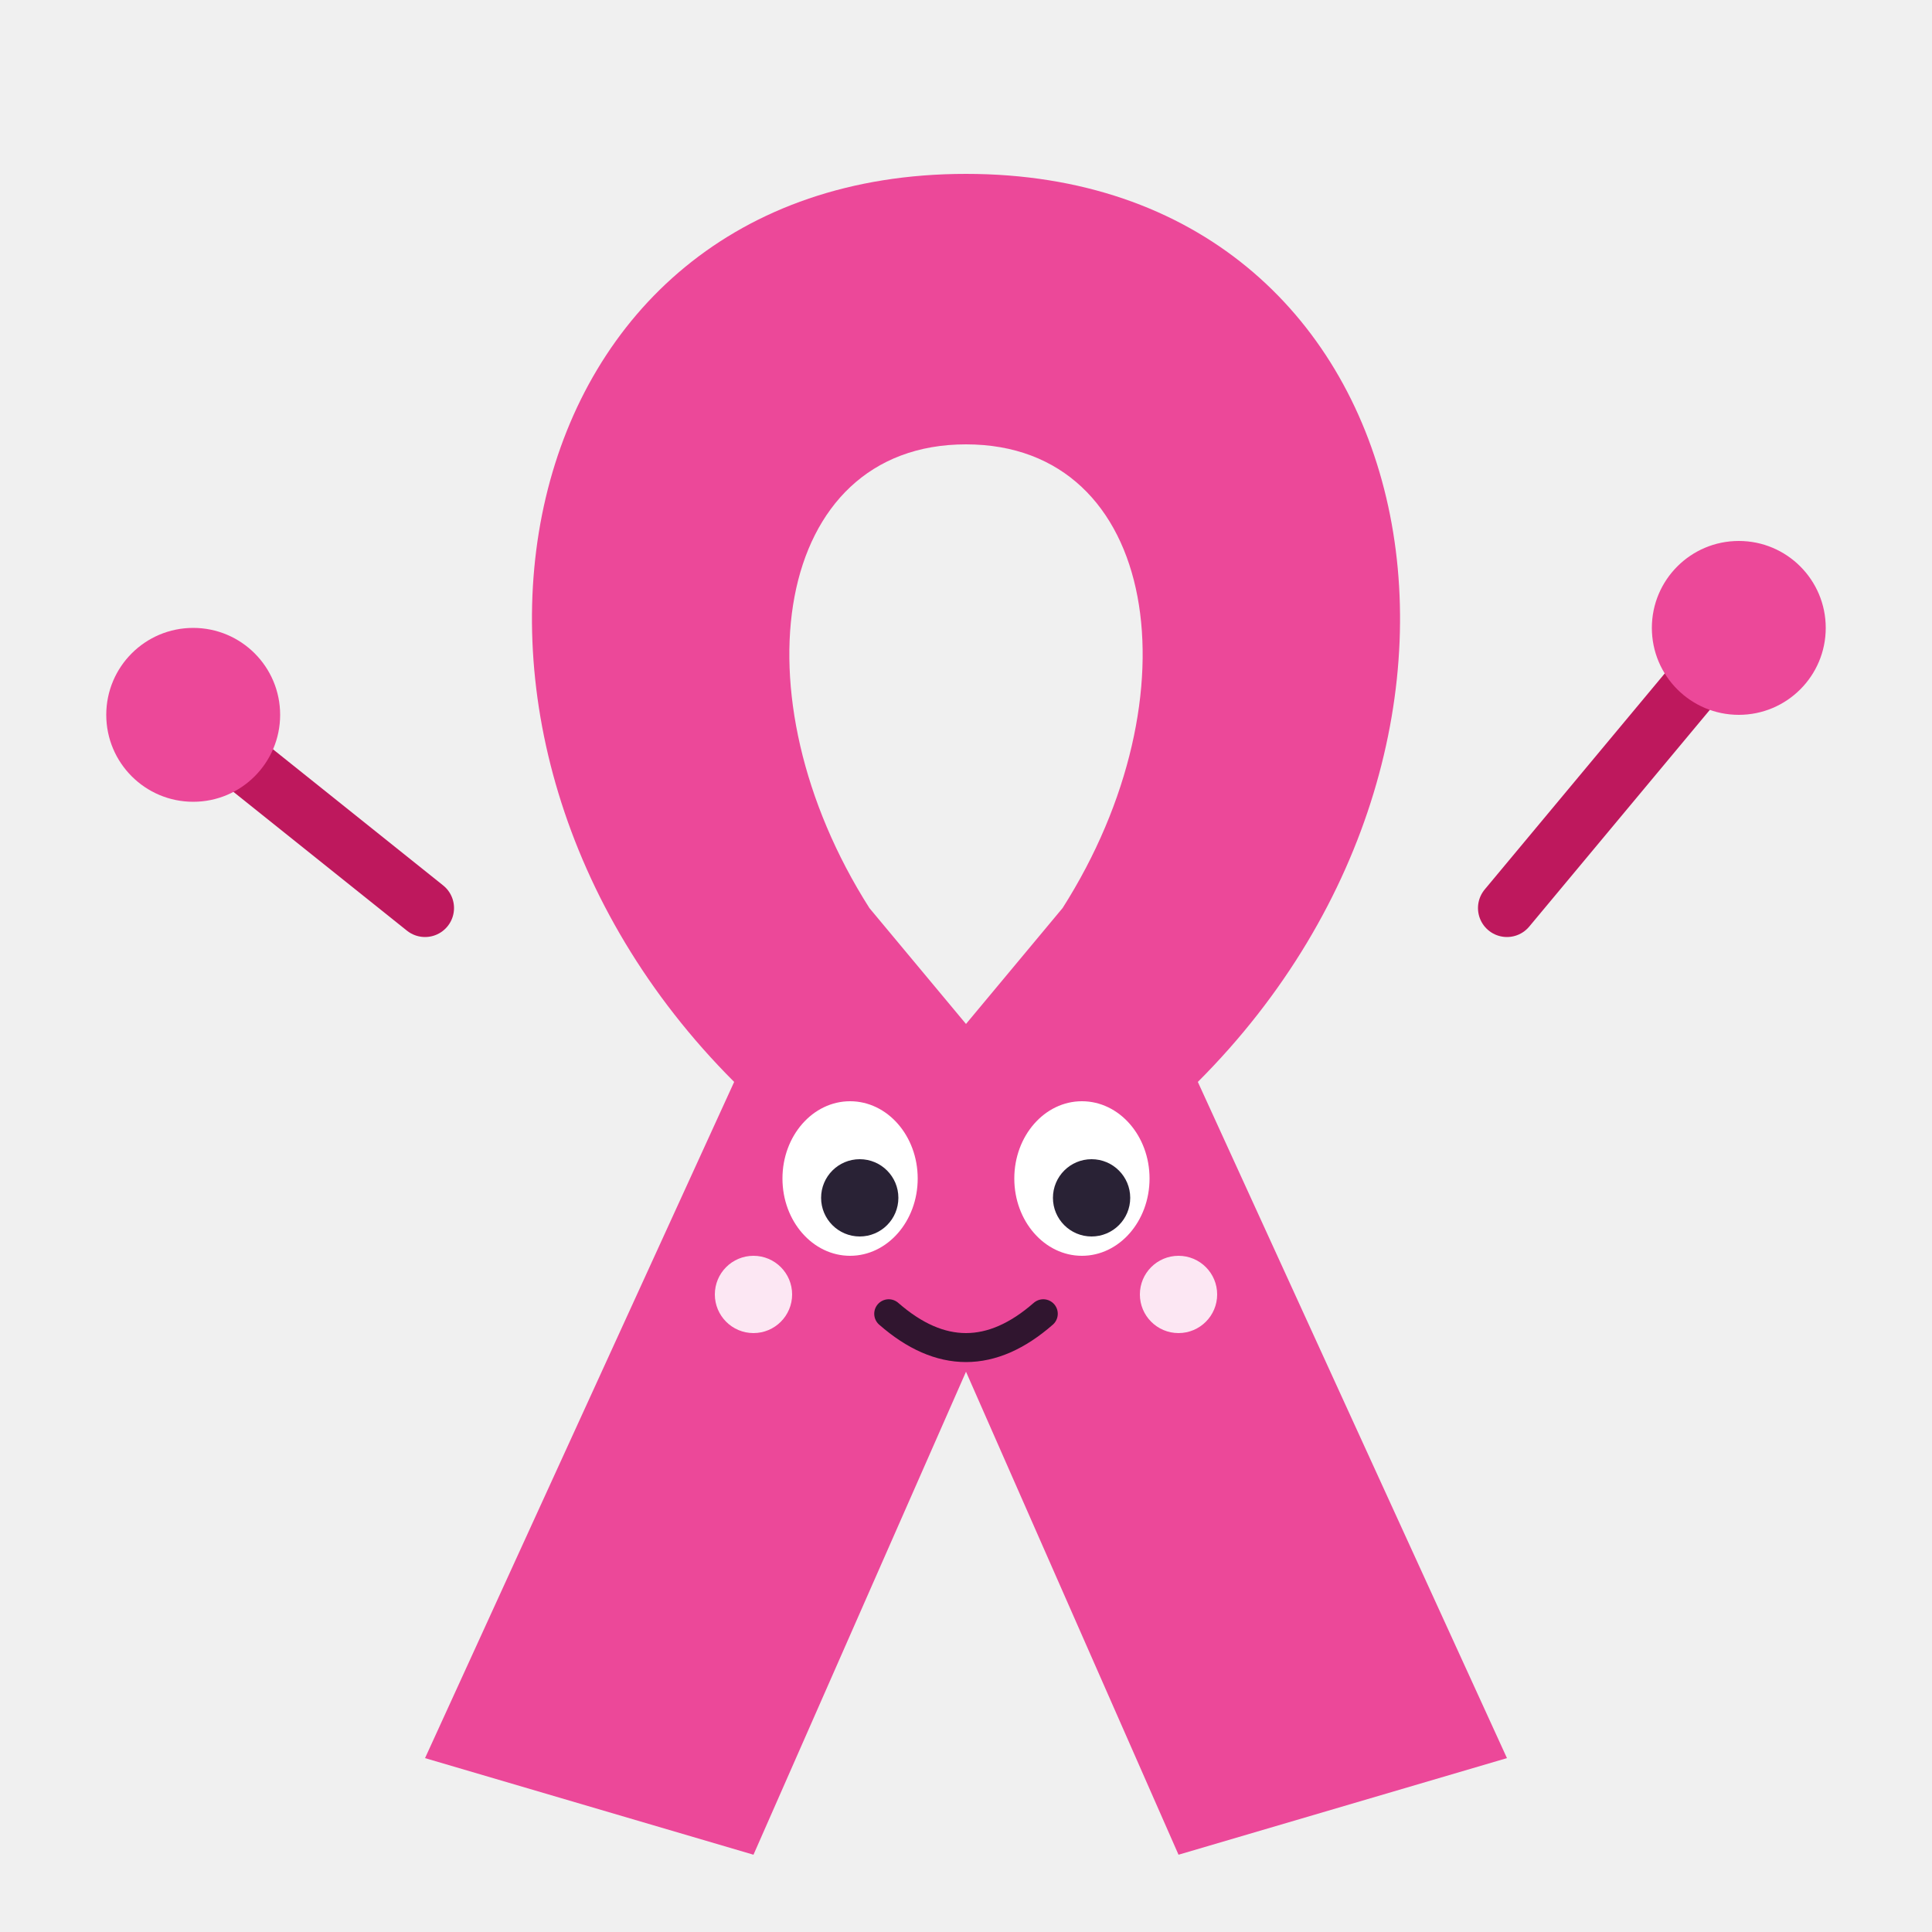
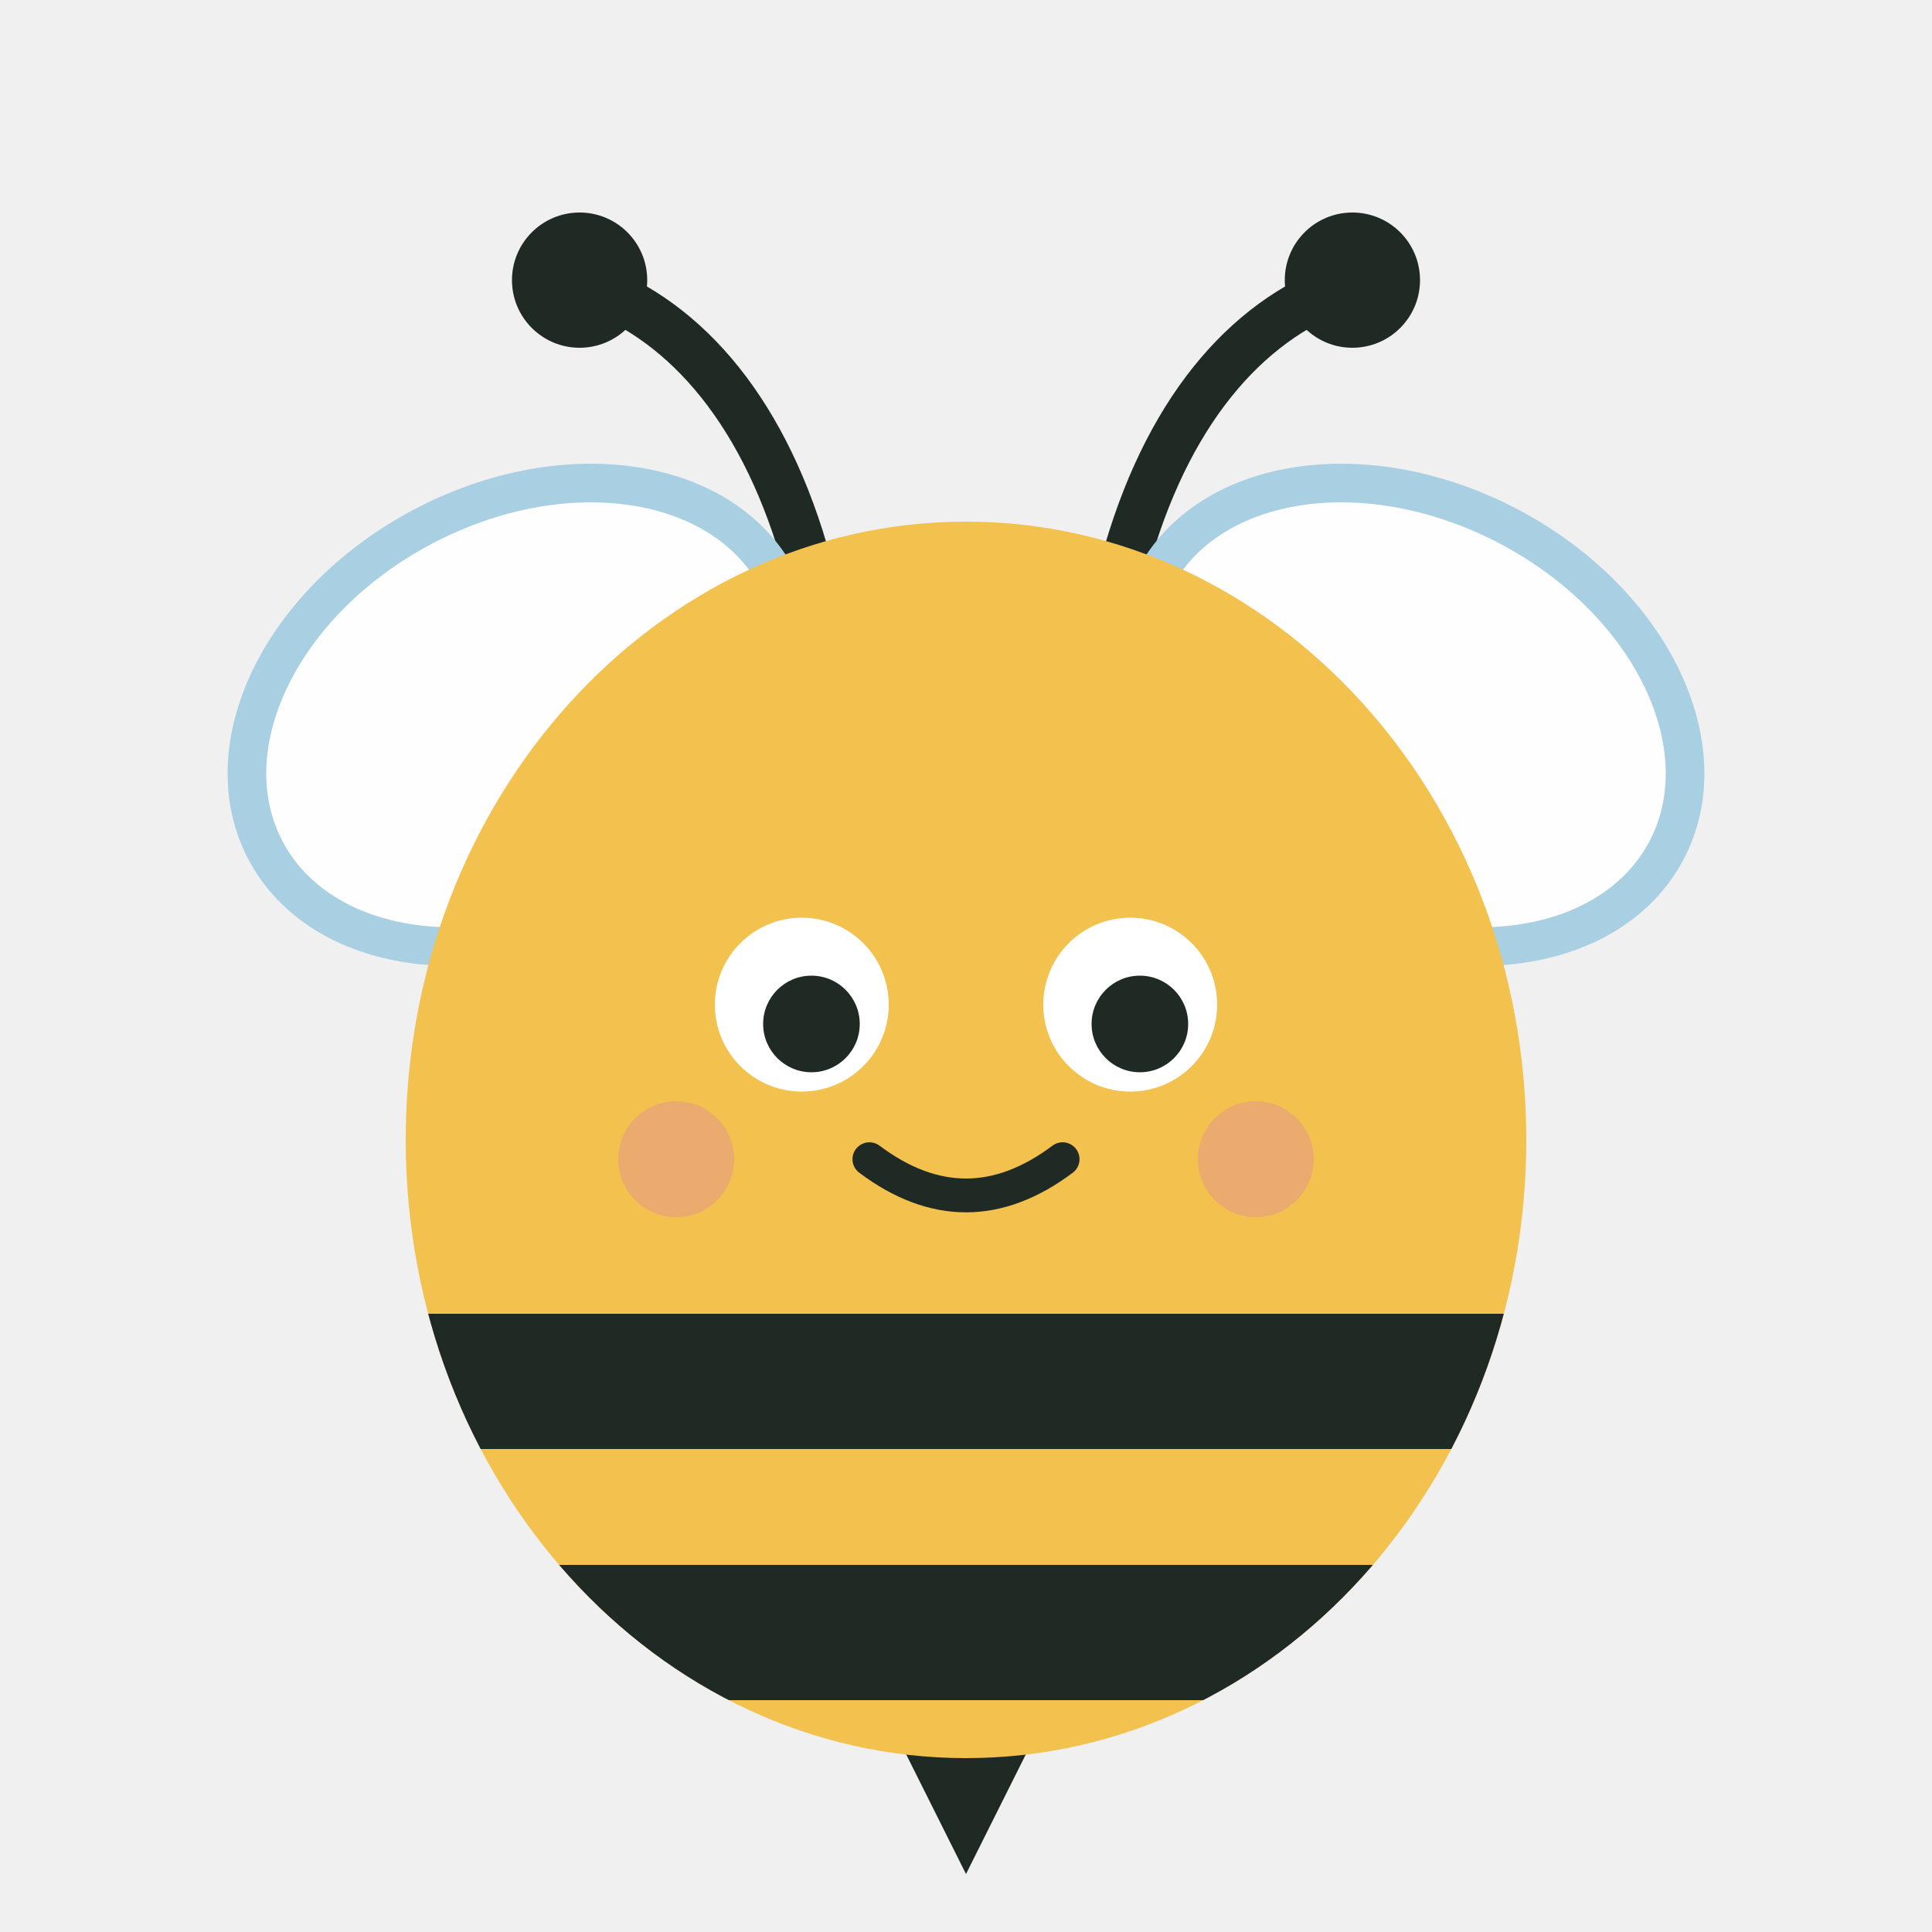
<svg xmlns="http://www.w3.org/2000/svg" preserveAspectRatio="none" overflow="visible" style="display: block;" width="200" height="200" viewBox="0 0 200 200" fill="none">
+   <defs>
+     <clipPath id="buzz-body">
+       <ellipse cx="100" cy="118" rx="58" ry="64" />
+     </clipPath>
+   </defs>
  <g id="art">
-     <path id="Vector" d="M44 94L24 78" stroke-width="6" stroke-linecap="round" stroke="#BE185D" />
-     <path id="Vector_2" d="M20 83C24.971 83 29 78.971 29 74C29 69.029 24.971 65 20 65C15.029 65 11 69.029 11 74C11 78.971 15.029 83 20 83Z" fill="#EC4899" />
-     <path id="Vector_3" d="M156 94L176 70" stroke-width="6" stroke-linecap="round" stroke="#BE185D" />
-     <path id="Vector_4" d="M180 74C184.971 74 189 69.971 189 65C189 60.029 184.971 56 180 56C175.029 56 171 60.029 171 65C171 69.971 175.029 74 180 74Z" fill="#EC4899" />
-     <path id="Vector_5" d="M100 18C52 18 40 76 76 112L44 182L78 192L100 142L122 192L156 182L124 112C160 76 148 18 100 18ZM100 46C80 46 76 72 90 94L100 106L110 94C124 72 120 46 100 46Z" fill-rule="evenodd" clip-rule="evenodd" fill="#EC4899" />
-     <path id="Vector_6" d="M88 130C91.866 130 95 126.418 95 122C95 117.582 91.866 114 88 114C84.134 114 81 117.582 81 122C81 126.418 84.134 130 88 130Z" fill="white" />
-     <path id="Vector_7" d="M89 128C91.209 128 93 126.209 93 124C93 121.791 91.209 120 89 120C86.791 120 85 121.791 85 124C85 126.209 86.791 128 89 128Z" fill="#292235" />
-     <path id="Vector_8" d="M112 130C115.866 130 119 126.418 119 122C119 117.582 115.866 114 112 114C108.134 114 105 117.582 105 122C105 126.418 108.134 130 112 130Z" fill="white" />
-     <path id="Vector_9" d="M113 128C115.209 128 117 126.209 117 124C117 121.791 115.209 120 113 120C110.791 120 109 121.791 109 124C109 126.209 110.791 128 113 128Z" fill="#292235" />
-     <path id="Vector_10" d="M92 136C97.333 140.667 102.667 140.667 108 136" stroke-width="3" stroke-linecap="round" stroke="#30152F" />
-     <path id="Vector_11" d="M78 138C80.209 138 82 136.209 82 134C82 131.791 80.209 130 78 130C75.791 130 74 131.791 74 134C74 136.209 75.791 138 78 138Z" fill="#FCE7F3" />
-     <path id="Vector_12" d="M122 138C124.209 138 126 136.209 126 134C126 131.791 124.209 130 122 130C119.791 130 118 131.791 118 134C118 136.209 119.791 138 122 138Z" fill="#FCE7F3" />
+     <path id="antenna-l" d="M84 60C80 44 72 34 62 30" stroke-width="5" stroke-linecap="round" stroke="#1F2A24" />
+     <circle cx="60" cy="29" r="7" fill="#1F2A24" />
+     <path id="antenna-r" d="M116 60C120 44 128 34 138 30" stroke-width="5" stroke-linecap="round" stroke="#1F2A24" />
+     <circle cx="140" cy="29" r="7" fill="#1F2A24" />
+     <ellipse id="wing-l" cx="54" cy="74" rx="30" ry="22" transform="rotate(-28 54 74)" fill="white" fill-opacity="0.9" stroke="#A9CFE3" stroke-width="4" />
+     <ellipse id="wing-r" cx="146" cy="74" rx="30" ry="22" transform="rotate(28 146 74)" fill="white" fill-opacity="0.9" stroke="#A9CFE3" stroke-width="4" />
+     <path id="stinger" d="M92 178L100 194L108 178Z" fill="#1F2A24" />
+     <ellipse id="body" cx="100" cy="118" rx="58" ry="64" fill="#F2C14E" />
+     <g clip-path="url(#buzz-body)">
+       <rect x="36" y="136" width="128" height="14" fill="#1F2A24" />
+       <rect x="36" y="162" width="128" height="14" fill="#1F2A24" />
+     </g>
+     <circle cx="83" cy="104" r="9" fill="white" />
+     <circle cx="84" cy="106" r="5" fill="#1F2A24" />
+     <circle cx="117" cy="104" r="9" fill="white" />
+     <circle cx="118" cy="106" r="5" fill="#1F2A24" />
+     <path d="M90 120C96.667 125 103.333 125 110 120" stroke-width="3.5" stroke-linecap="round" stroke="#1F2A24" />
+     <circle cx="70" cy="120" r="6" fill="#E8A27C" fill-opacity="0.7" />
+     <circle cx="130" cy="120" r="6" fill="#E8A27C" fill-opacity="0.7" />
  </g>
</svg>
